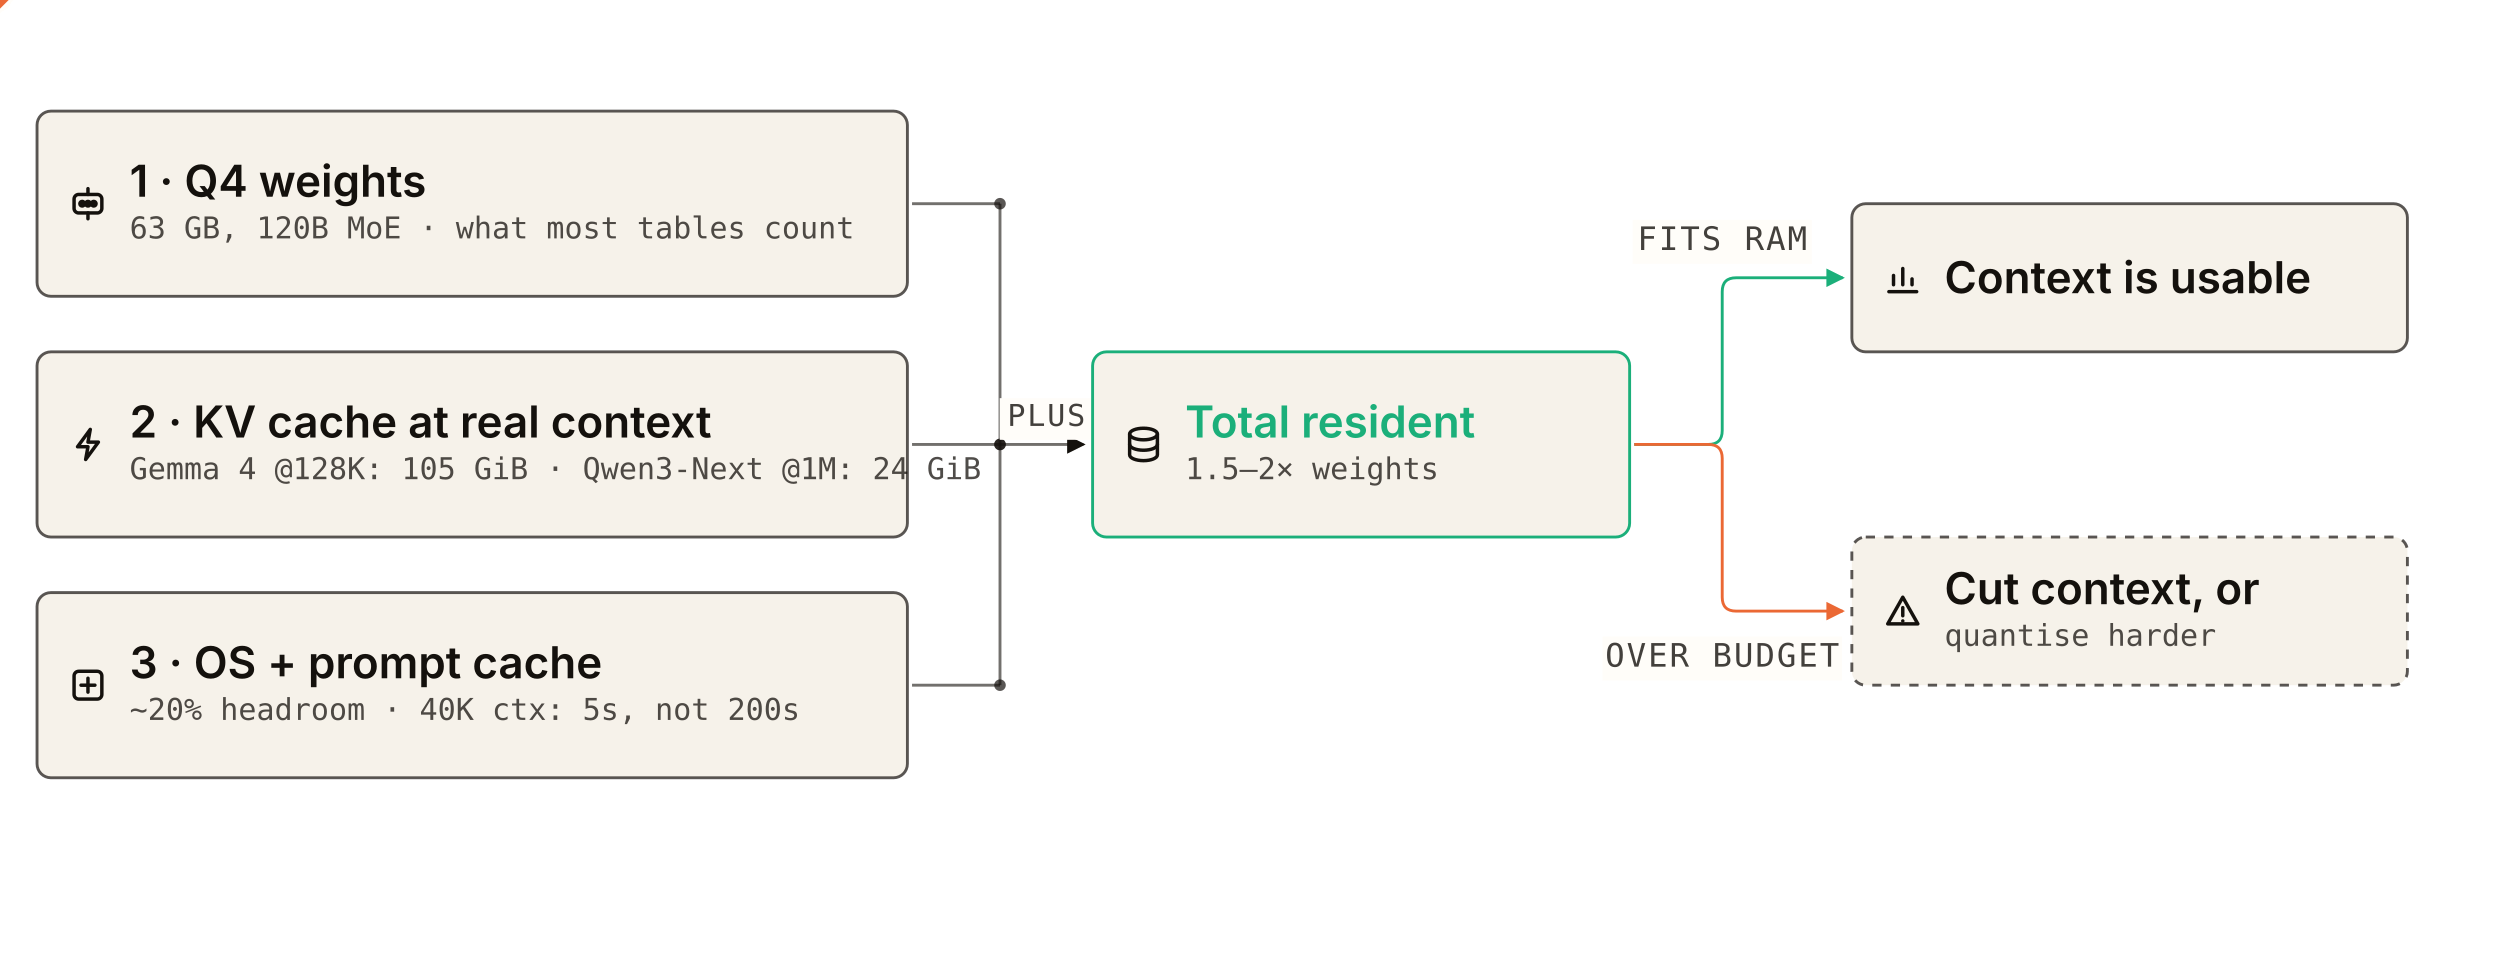
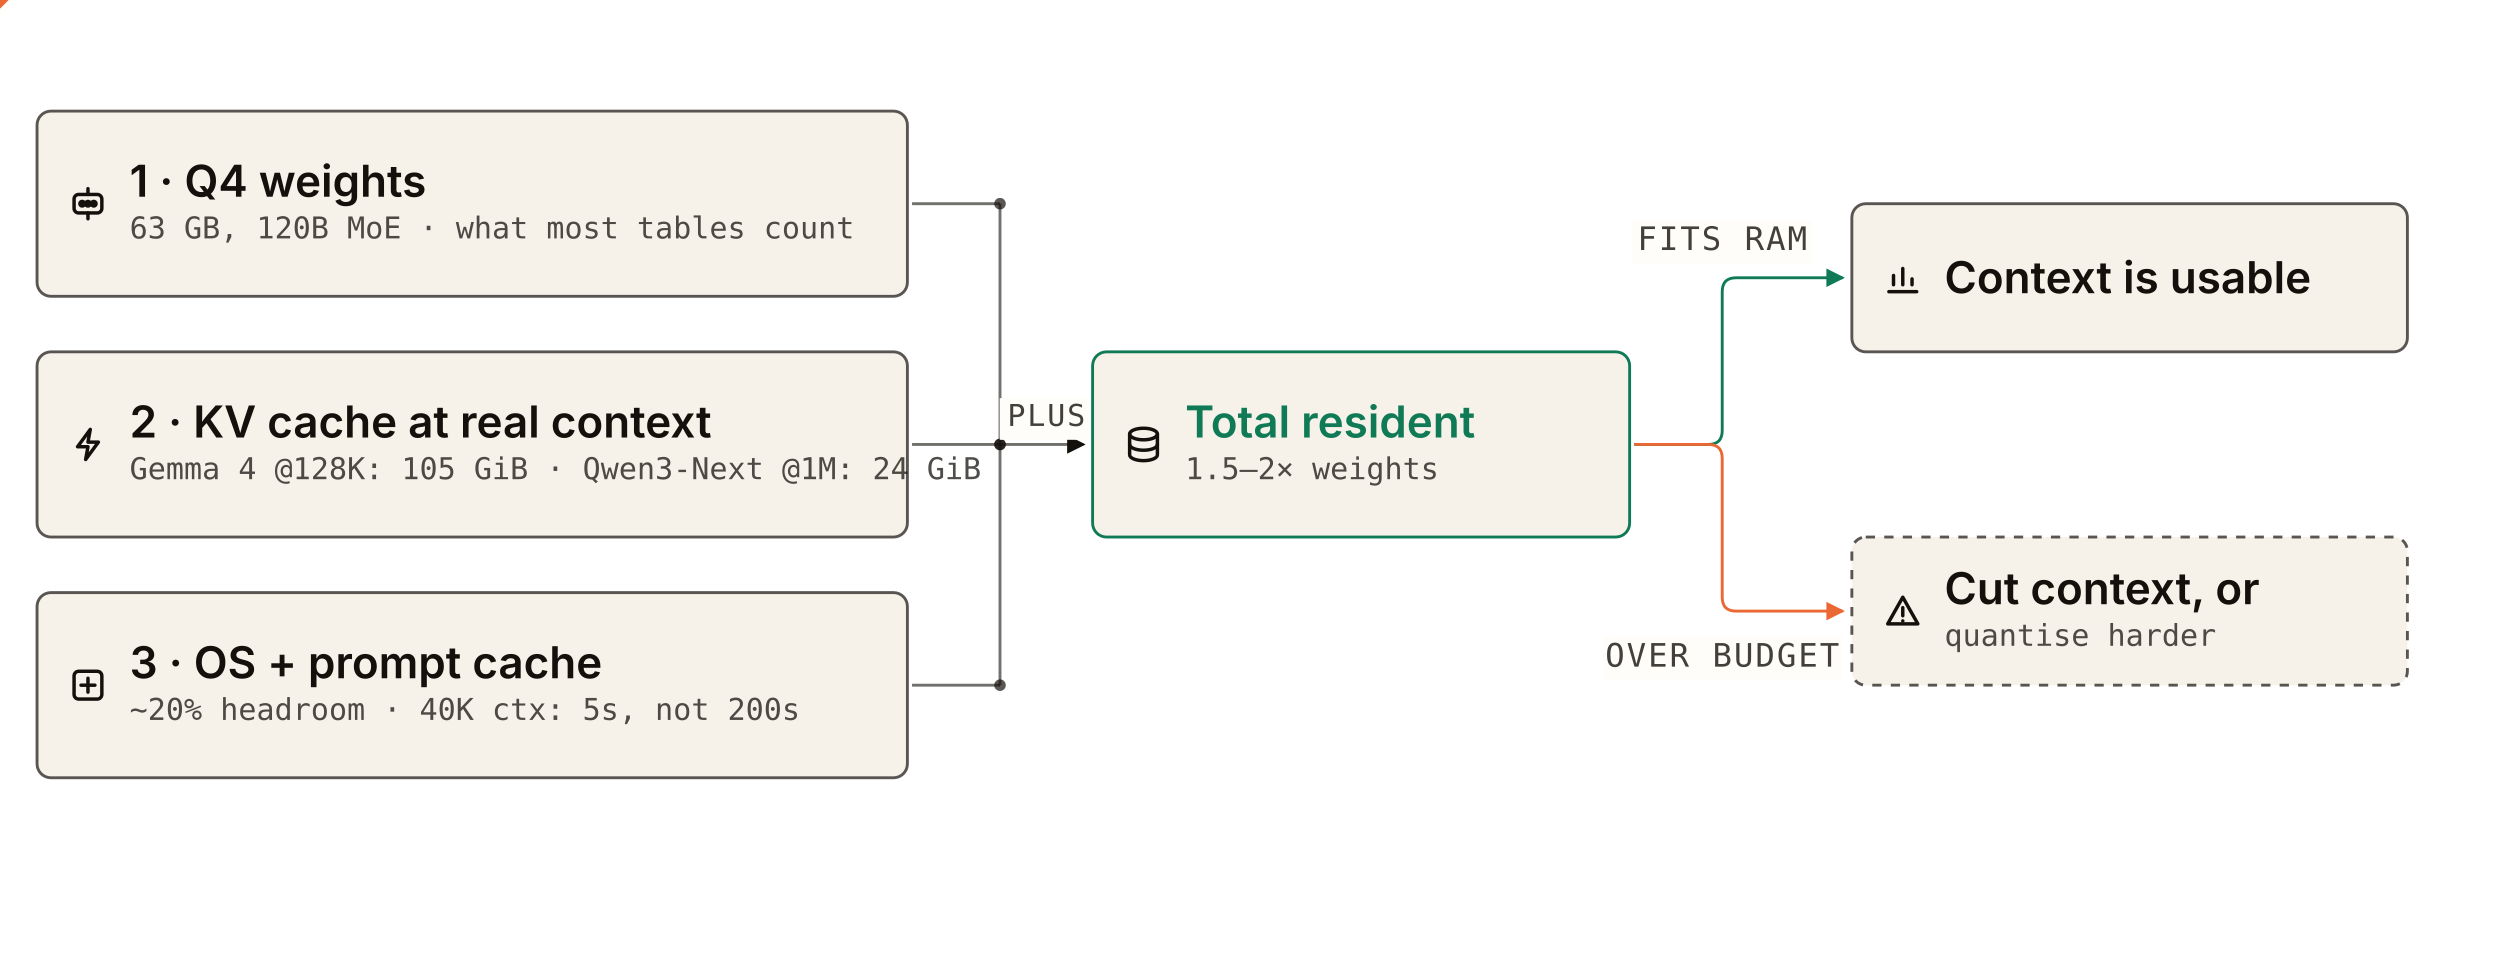
<svg xmlns="http://www.w3.org/2000/svg" viewBox="0 0 1080 420" width="1080" height="420" color="#14110d" font-family="ui-sans-serif, system-ui, -apple-system, 'Segoe UI', Inter, Helvetica, Arial, sans-serif" role="img" aria-label="Three memory claims feed one total: Q4 weights at 63 GB for a 120B MoE, the KV cache at real context (Gemma 4 at 128K: 105 GiB; Qwen3-Next at 1M: 24 GiB), and about 20% headroom for the OS and prompt cache. The total resident is 1.5 to 2 times the weights. If it fits RAM the context is usable; over budget means cutting context or quantising harder.">
  <style>text{user-select:none}</style>
  <g transform="translate(0,0)">
    <defs>
      <marker id="ms-head" markerWidth="8" markerHeight="8" refX="7" refY="4" orient="auto-start-reverse" markerUnits="userSpaceOnUse">
        <path d="M0,0 L8,4 L0,8 z" fill="currentColor" />
      </marker>
      <marker id="ms-head-accent" markerWidth="8" markerHeight="8" refX="7" refY="4" orient="auto-start-reverse" markerUnits="userSpaceOnUse">
-         <path d="M0,0 L8,4 L0,8 z" fill="#1baf7a" />
+         <path d="M0,0 L8,4 L0,8 z" fill="#0f7a55" />
      </marker>
      <marker id="ms-head-request" markerWidth="8" markerHeight="8" refX="7" refY="4" orient="auto-start-reverse" markerUnits="userSpaceOnUse">
        <path d="M0,0 L8,4 L0,8 z" fill="#2a78d6" />
      </marker>
      <marker id="ms-head-response" markerWidth="8" markerHeight="8" refX="7" refY="4" orient="auto-start-reverse" markerUnits="userSpaceOnUse">
-         <path d="M0,0 L8,4 L0,8 z" fill="#1baf7a" />
+         <path d="M0,0 L8,4 L0,8 z" fill="#0f7a55" />
      </marker>
      <marker id="ms-head-change" markerWidth="8" markerHeight="8" refX="7" refY="4" orient="auto-start-reverse" markerUnits="userSpaceOnUse">
        <path d="M0,0 L8,4 L0,8 z" fill="#eb6834" />
      </marker>
    </defs>
    <g data-uipack="node">
      <rect x="16" y="48" width="376" height="80" rx="6" fill="#f6f2ea" stroke="currentColor" stroke-opacity="0.7" stroke-width="1.25" />
      <g transform="translate(30, 80)" fill="none" stroke="currentColor" stroke-width="1.5" stroke-linecap="round" stroke-linejoin="round">
        <rect x="2" y="4" width="12" height="8" rx="2" />
        <circle cx="5.5" cy="8" r="1" fill="currentColor" />
        <circle cx="8" cy="8" r="1" fill="currentColor" />
        <circle cx="10.5" cy="8" r="1" fill="currentColor" />
        <path d="M8 1.5V4M8 12v2.5" />
      </g>
      <text x="56" y="85" text-anchor="start" font-size="19" font-weight="600" fill="currentColor">1 · Q4 weights</text>
      <text x="56" y="103" text-anchor="start" font-size="13" font-family="ui-monospace, SFMono-Regular, Menlo, Consolas, monospace" fill="currentColor" fill-opacity="0.75">63 GB, 120B MoE · what most tables count</text>
    </g>
    <g data-uipack="node">
      <rect x="16" y="152" width="376" height="80" rx="6" fill="#f6f2ea" stroke="currentColor" stroke-opacity="0.7" stroke-width="1.25" />
      <g transform="translate(30, 184)" fill="none" stroke="currentColor" stroke-width="1.5" stroke-linecap="round" stroke-linejoin="round">
        <path d="M9 1.5 3.5 9H8l-1 5.5L12.5 7H8z" />
      </g>
      <text x="56" y="189" text-anchor="start" font-size="19" font-weight="600" fill="currentColor">2 · KV cache at real context</text>
      <text x="56" y="207" text-anchor="start" font-size="13" font-family="ui-monospace, SFMono-Regular, Menlo, Consolas, monospace" fill="currentColor" fill-opacity="0.75">Gemma 4 @128K: 105 GiB · Qwen3-Next @1M: 24 GiB</text>
    </g>
    <g data-uipack="node">
      <rect x="16" y="256" width="376" height="80" rx="6" fill="#f6f2ea" stroke="currentColor" stroke-opacity="0.7" stroke-width="1.25" />
      <g transform="translate(30, 288)" fill="none" stroke="currentColor" stroke-width="1.5" stroke-linecap="round" stroke-linejoin="round">
        <rect x="2" y="2" width="12" height="12" rx="2" />
        <path d="M5 8h6M8 5v6" />
      </g>
      <text x="56" y="293" text-anchor="start" font-size="19" font-weight="600" fill="currentColor">3 · OS + prompt cache</text>
      <text x="56" y="311" text-anchor="start" font-size="13" font-family="ui-monospace, SFMono-Regular, Menlo, Consolas, monospace" fill="currentColor" fill-opacity="0.75">~20% headroom · 40K ctx: 5s, not 200s</text>
    </g>
    <g data-uipack="bus">
      <path data-uipack="connector" d="M432,88 L432,296" fill="none" stroke="currentColor" stroke-opacity="0.6" stroke-width="1.25" />
      <path data-uipack="connector" d="M432,88 L394,88" fill="none" stroke="currentColor" stroke-opacity="0.6" stroke-width="1.25" />
      <path data-uipack="connector" d="M432,192 L394,192" fill="none" stroke="currentColor" stroke-opacity="0.6" stroke-width="1.25" />
      <path data-uipack="connector" d="M432,296 L394,296" fill="none" stroke="currentColor" stroke-opacity="0.6" stroke-width="1.25" />
      <path data-uipack="connector" d="M432,192 L468,192" fill="none" stroke="currentColor" stroke-opacity="0.6" stroke-width="1.25" marker-end="url(#ms-head)" />
      <circle data-uipack="junction" cx="432" cy="88" r="2.5" fill="currentColor" fill-opacity="0.7" />
      <circle data-uipack="junction" cx="432" cy="192" r="2.5" fill="currentColor" fill-opacity="0.7" />
      <circle data-uipack="junction" cx="432" cy="296" r="2.5" fill="currentColor" fill-opacity="0.7" />
      <circle data-uipack="junction" cx="432" cy="192" r="2.5" fill="currentColor" fill-opacity="0.7" />
    </g>
    <g data-uipack="packet">
      <circle cx="0" cy="0" r="4" fill="currentColor" stroke="#fffdf9" stroke-width="1.5" />
      <animateMotion dur="1.6s" begin="0s" repeatCount="indefinite" path="M394,88 L420,88" calcMode="linear" />
    </g>
    <g data-uipack="packet">
      <circle cx="0" cy="0" r="4" fill="currentColor" stroke="#fffdf9" stroke-width="1.5" />
      <animateMotion dur="1.6s" begin="-0.5s" repeatCount="indefinite" path="M394,192 L420,192" calcMode="linear" />
    </g>
    <g data-uipack="packet">
      <circle cx="0" cy="0" r="4" fill="currentColor" stroke="#fffdf9" stroke-width="1.5" />
      <animateMotion dur="1.6s" begin="-1s" repeatCount="indefinite" path="M394,296 L420,296" calcMode="linear" />
    </g>
    <g data-uipack="label">
      <rect x="431.88" y="172" width="40.24" height="18" fill="#fffdf9" />
      <text x="452" y="184" text-anchor="middle" font-size="13" font-family="ui-monospace, SFMono-Regular, Menlo, Consolas, monospace" letter-spacing=".06em" fill="currentColor" fill-opacity="0.8">PLUS</text>
    </g>
    <g data-uipack="packet">
      <circle cx="0" cy="0" r="4" fill="currentColor" stroke="#fffdf9" stroke-width="1.5" />
      <animateMotion dur="1.6s" begin="-0.9s" repeatCount="indefinite" path="M434,192 L460,192" calcMode="linear" />
    </g>
    <g data-uipack="node">
-       <rect x="472" y="152" width="232" height="80" rx="6" fill="#f6f2ea" stroke="#1baf7a" stroke-opacity="1" stroke-width="1.25" />
+       <rect x="472" y="152" width="232" height="80" rx="6" fill="#f6f2ea" stroke="#0f7a55" stroke-opacity="1" stroke-width="1.25" />
      <g transform="translate(486, 184)" fill="none" stroke="currentColor" stroke-width="1.5" stroke-linecap="round" stroke-linejoin="round">
        <ellipse cx="8" cy="3.5" rx="6" ry="2.5" />
        <path d="M2 3.5v9c0 1.4 2.7 2.5 6 2.5s6-1.1 6-2.5v-9" />
        <path d="M2 8c0 1.4 2.7 2.5 6 2.5s6-1.1 6-2.5" />
      </g>
-       <text x="512" y="189" text-anchor="start" font-size="19" font-weight="600" fill="#1baf7a">Total resident</text>
+       <text x="512" y="189" text-anchor="start" font-size="19" font-weight="600" fill="#0f7a55">Total resident</text>
      <text x="512" y="207" text-anchor="start" font-size="13" font-family="ui-monospace, SFMono-Regular, Menlo, Consolas, monospace" fill="currentColor" fill-opacity="0.75">1.5–2× weights</text>
    </g>
-     <path data-uipack="connector" data-kind="response" d="M706,192 L738,192 Q744,192 744,186 L744,126 Q744,120 750,120 L796,120" fill="none" stroke="#1baf7a" stroke-opacity="1" stroke-width="1.25" marker-end="url(#ms-head-response)" />
+     <path data-uipack="connector" data-kind="response" d="M706,192 L738,192 Q744,192 744,186 L744,126 Q744,120 750,120 L796,120" fill="none" stroke="#0f7a55" stroke-opacity="1" stroke-width="1.25" marker-end="url(#ms-head-response)" />
    <g data-uipack="label">
      <rect x="705.28" y="95" width="77.44" height="19" fill="#fffdf9" />
      <text x="744" y="108" text-anchor="middle" font-size="14" font-family="ui-monospace, SFMono-Regular, Menlo, Consolas, monospace" letter-spacing=".06em" fill="currentColor" fill-opacity="0.8">FITS RAM</text>
    </g>
    <g data-uipack="packet" data-kind="response">
-       <circle cx="0" cy="0" r="4" fill="#1baf7a" stroke="#fffdf9" stroke-width="1.5" />
+       <circle cx="0" cy="0" r="4" fill="#0f7a55" stroke="#fffdf9" stroke-width="1.5" />
      <animateMotion dur="1.8s" begin="0s" repeatCount="indefinite" path="M706,192 L738,192 Q744,192 744,186 L744,126 Q744,120 750,120 L788,120" calcMode="linear" />
    </g>
    <g data-uipack="node">
      <rect x="800" y="88" width="240" height="64" rx="6" fill="#f6f2ea" stroke="currentColor" stroke-opacity="0.7" stroke-width="1.25" />
      <g transform="translate(814, 112)" fill="none" stroke="currentColor" stroke-width="1.5" stroke-linecap="round" stroke-linejoin="round">
        <path d="M2 14h12M4 11V7M8 11V4M12 11V8.5" />
      </g>
      <text x="840" y="126.65" text-anchor="start" font-size="19" font-weight="600" fill="currentColor">Context is usable</text>
    </g>
    <path data-uipack="connector" data-kind="change" d="M706,192 L738,192 Q744,192 744,198 L744,258 Q744,264 750,264 L796,264" fill="none" stroke="#eb6834" stroke-opacity="1" stroke-width="1.25" marker-end="url(#ms-head-change)" />
    <g data-uipack="label">
      <rect x="692.26" y="275" width="103.48" height="19" fill="#fffdf9" />
      <text x="744" y="288" text-anchor="middle" font-size="14" font-family="ui-monospace, SFMono-Regular, Menlo, Consolas, monospace" letter-spacing=".06em" fill="currentColor" fill-opacity="0.8">OVER BUDGET</text>
    </g>
    <g data-uipack="packet" data-kind="change">
      <path d="M0,-4.8 L4.8,0 L0,4.8 L-4.8,0 Z" fill="#eb6834" stroke="#fffdf9" stroke-width="1.5" />
      <animateMotion dur="1.8s" begin="-0.9s" repeatCount="indefinite" path="M706,192 L738,192 Q744,192 744,198 L744,258 Q744,264 750,264 L788,264" calcMode="linear" />
    </g>
    <g data-uipack="node">
      <rect x="800" y="232" width="240" height="64" rx="6" fill="#f6f2ea" stroke="currentColor" stroke-opacity="0.7" stroke-width="1.25" stroke-dasharray="4 4" />
      <g transform="translate(814, 256)" fill="none" stroke="currentColor" stroke-width="1.5" stroke-linecap="round" stroke-linejoin="round">
        <path d="M8 2 14.5 13.5h-13z" />
        <path d="M8 6.5v3.5M8 12.25h.01" />
      </g>
      <text x="840" y="261" text-anchor="start" font-size="19" font-weight="600" fill="currentColor">Cut context, or</text>
      <text x="840" y="279" text-anchor="start" font-size="13" font-family="ui-monospace, SFMono-Regular, Menlo, Consolas, monospace" fill="currentColor" fill-opacity="0.75">quantise harder</text>
    </g>
  </g>
</svg>
